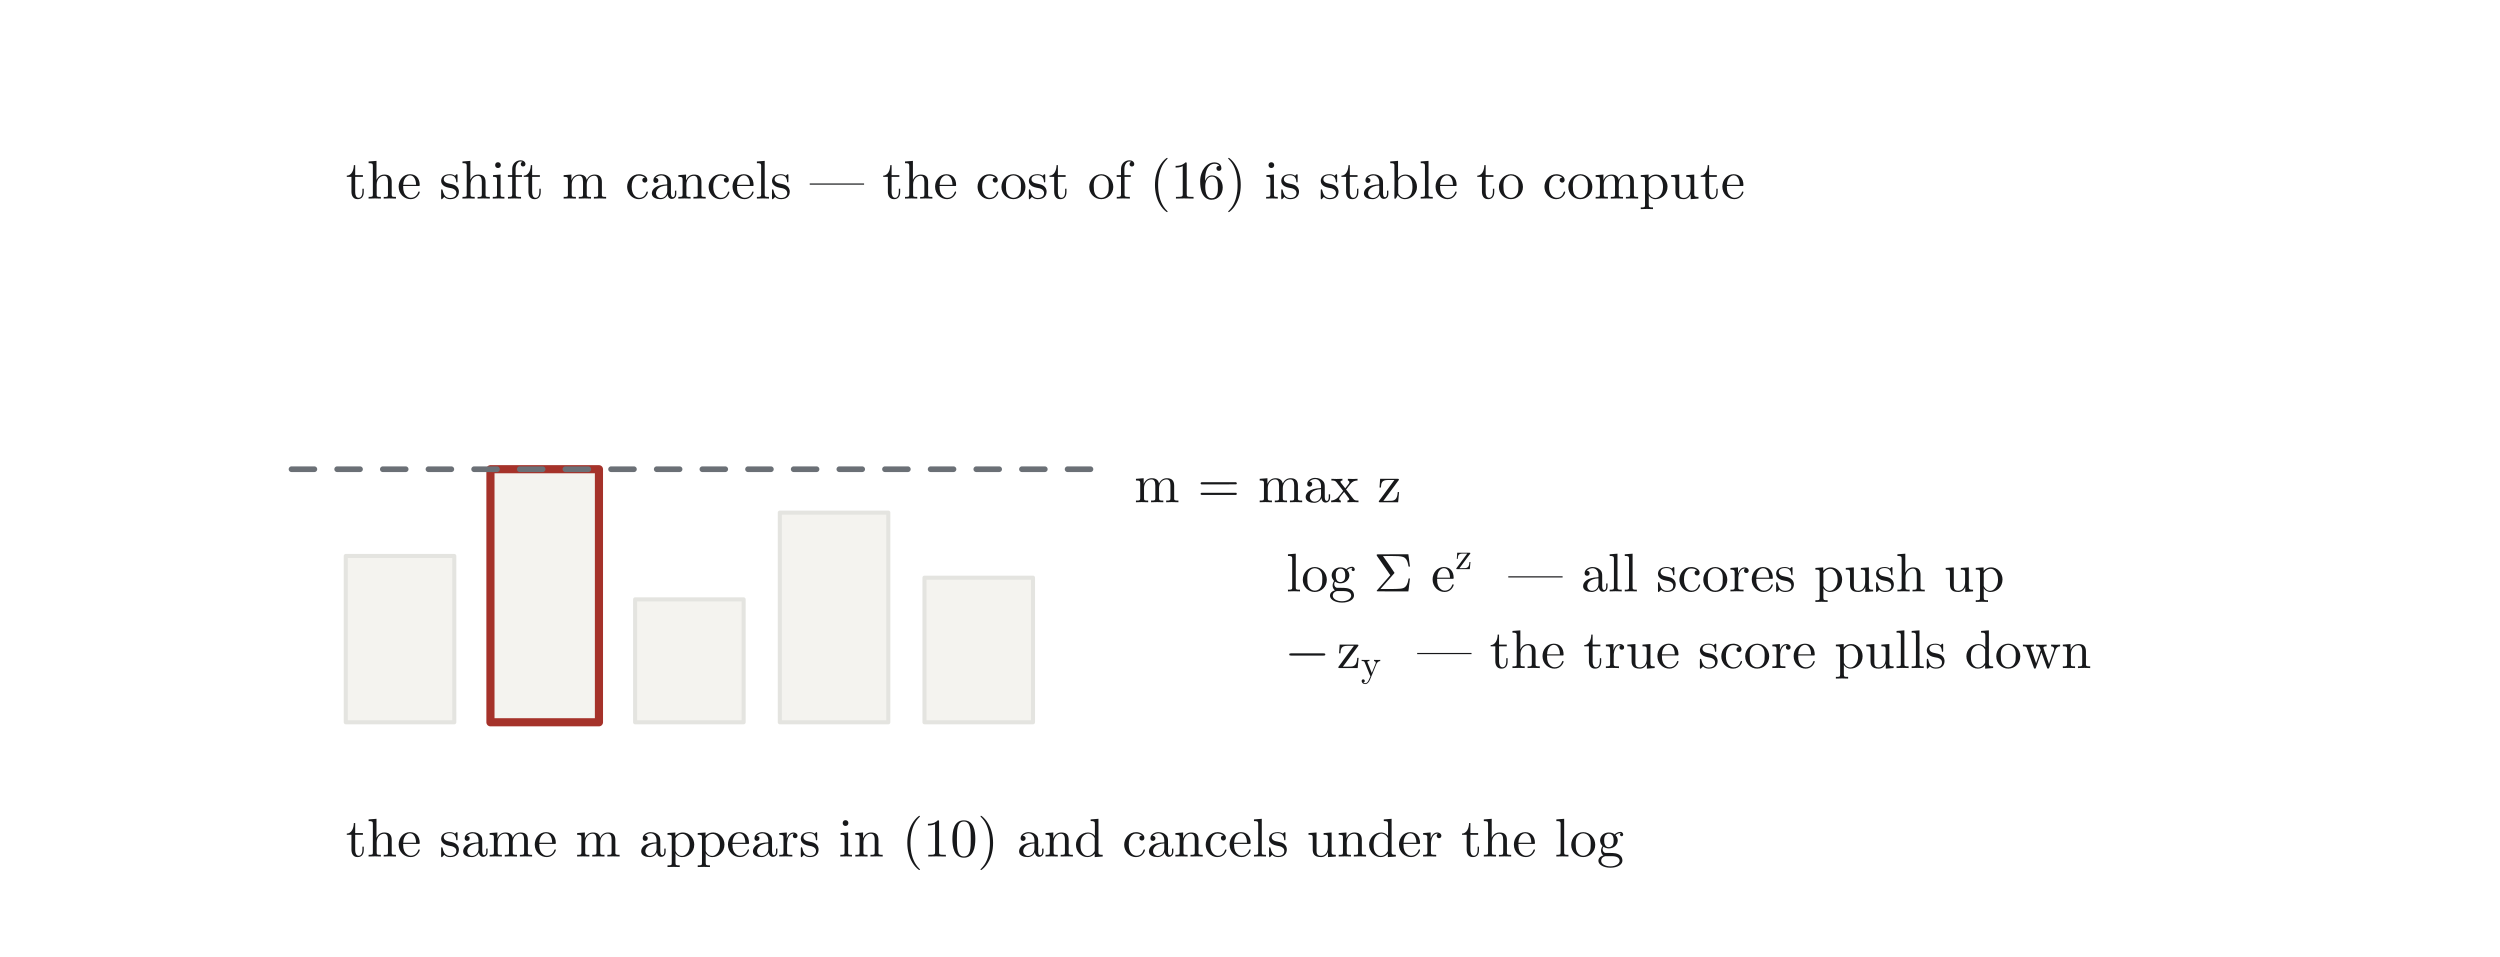
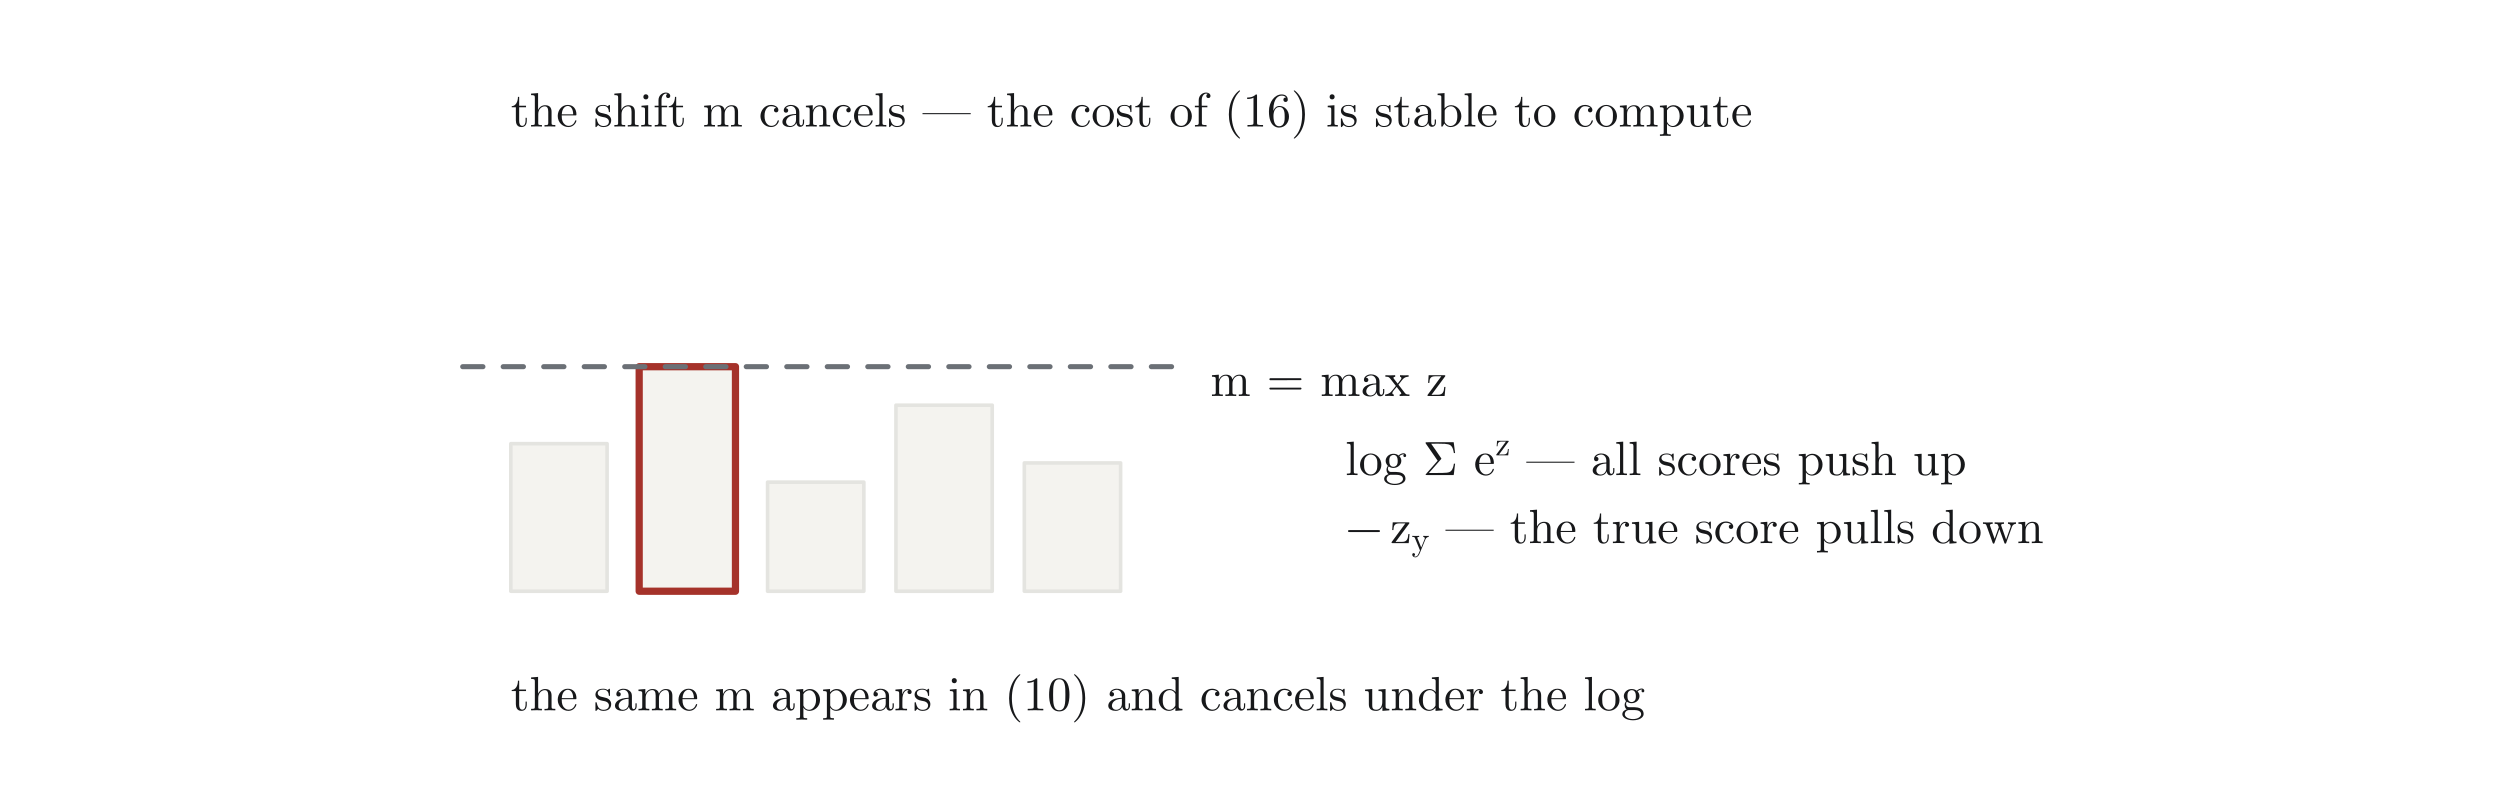
- <svg xmlns="http://www.w3.org/2000/svg" xmlns:xlink="http://www.w3.org/1999/xlink" width="460pt" height="176pt" viewBox="0 0 460 176">
+ <svg xmlns="http://www.w3.org/2000/svg" xmlns:xlink="http://www.w3.org/1999/xlink" width="518.4pt" height="168.0pt" viewBox="-42.3 10.3 518.4 168.0">
  <defs>
    <g>
      <g id="glyph-0-0">
        <path d="M 3.875 -3.062 L 3.875 -0.734 C 3.875 -0.359 3.766 -0.312 3.266 -0.312 L 3.094 -0.312 L 3.094 0 C 3.234 0 4 -0.031 4.219 -0.031 C 4.516 -0.031 5.109 0 5.344 0 L 5.344 -0.312 L 5.188 -0.312 C 4.688 -0.312 4.562 -0.359 4.562 -0.734 L 4.562 -2.609 C 4.562 -3.578 5.234 -4.203 5.922 -4.203 C 6.406 -4.203 6.656 -3.875 6.656 -3.125 L 6.656 -0.75 C 6.656 -0.344 6.547 -0.312 6.047 -0.312 L 5.875 -0.312 L 5.875 0 C 6.016 0 6.703 -0.031 6.891 -0.031 C 7.328 -0.031 7.906 0 8.125 0 L 8.125 -0.312 C 7.625 -0.312 7.344 -0.312 7.344 -0.625 L 7.344 -3.047 C 7.344 -4.062 6.812 -4.422 6 -4.422 C 5.297 -4.422 4.828 -4.031 4.547 -3.453 C 4.438 -4.094 3.953 -4.422 3.234 -4.422 C 2.484 -4.422 2.016 -4 1.734 -3.375 L 1.734 -4.422 L 0.312 -4.312 L 0.312 -4 C 1.047 -4 1.094 -3.906 1.094 -3.453 L 1.094 -0.688 C 1.094 -0.344 0.938 -0.312 0.484 -0.312 L 0.312 -0.312 L 0.312 0 C 0.562 0 1.156 -0.031 1.344 -0.031 C 1.766 -0.031 2.328 0 2.562 0 L 2.562 -0.312 C 1.906 -0.312 1.797 -0.312 1.797 -0.766 L 1.797 -2.625 C 1.797 -3.562 2.438 -4.203 3.141 -4.203 C 3.641 -4.203 3.875 -3.875 3.875 -3.062 Z M 3.875 -3.062 " />
      </g>
      <g id="glyph-0-1">
</g>
      <g id="glyph-0-2">
        <path d="M 0.547 -3.484 C 0.547 -3.375 0.625 -3.328 0.703 -3.281 L 3.875 -3.281 C 7.016 -3.281 7.062 -3.281 7.094 -3.297 C 7.125 -3.312 7.188 -3.359 7.203 -3.406 L 7.203 -3.547 C 7.172 -3.609 7.125 -3.656 7.047 -3.688 L 0.719 -3.688 C 0.609 -3.641 0.547 -3.578 0.547 -3.484 Z M 0.547 -1.547 C 0.547 -1.438 0.625 -1.375 0.719 -1.344 L 7.047 -1.344 C 7.125 -1.375 7.172 -1.406 7.203 -1.469 L 7.203 -1.609 C 7.188 -1.656 7.141 -1.703 7.094 -1.734 C 7.062 -1.734 7.047 -1.734 3.891 -1.734 L 0.703 -1.734 C 0.625 -1.703 0.547 -1.656 0.547 -1.547 Z M 0.547 -1.547 " />
      </g>
      <g id="glyph-0-3">
        <path d="M 3.953 -2.812 C 3.953 -3.234 3.922 -3.609 3.625 -3.906 C 3.266 -4.266 2.859 -4.484 2.141 -4.484 C 1.562 -4.484 0.719 -4.094 0.719 -3.359 C 0.719 -3.047 0.906 -2.875 1.188 -2.875 C 1.453 -2.875 1.641 -3.062 1.641 -3.344 C 1.641 -3.594 1.469 -3.797 1.125 -3.797 C 1.375 -4.094 1.812 -4.266 2.188 -4.266 C 2.719 -4.266 3.266 -3.828 3.266 -3.016 L 3.266 -2.609 C 1.047 -2.547 0.438 -1.625 0.438 -0.953 C 0.438 -0.125 1.391 0.109 2.016 0.109 C 2.562 0.109 3.125 -0.188 3.344 -0.766 C 3.344 -0.562 3.516 0.062 4.125 0.062 C 4.438 0.062 4.938 -0.156 4.938 -0.875 L 4.938 -1.453 L 4.688 -1.453 L 4.688 -0.875 C 4.688 -0.359 4.453 -0.25 4.344 -0.25 C 4.141 -0.25 3.953 -0.375 3.953 -0.938 Z M 3.266 -1.406 C 3.266 -0.516 2.625 -0.109 2.094 -0.109 C 1.547 -0.109 1.203 -0.531 1.203 -0.969 C 1.203 -1.453 1.562 -2.328 3.266 -2.406 Z M 3.266 -1.406 " />
      </g>
      <g id="glyph-0-4">
        <path d="M 2.719 -2.562 L 1.938 -3.562 C 1.859 -3.672 1.844 -3.703 1.844 -3.766 C 1.844 -3.906 2 -3.984 2.203 -4 L 2.203 -4.312 C 1.938 -4.312 1.469 -4.281 1.094 -4.281 C 0.734 -4.281 0.391 -4.297 0.172 -4.312 L 0.172 -4 C 0.625 -4 0.859 -3.984 1.094 -3.703 C 1.516 -3.156 1.922 -2.625 2.344 -2.094 L 1.891 -1.516 C 1.359 -0.875 1.359 -0.859 1.281 -0.797 C 1 -0.547 0.562 -0.328 0.125 -0.312 L 0.125 0 C 0.297 0 0.688 -0.031 0.984 -0.031 C 1.156 -0.031 1.625 0.016 1.859 0.016 C 1.875 0.016 1.875 0.016 1.906 0 L 1.906 -0.312 C 1.719 -0.328 1.609 -0.438 1.609 -0.594 C 1.609 -0.703 1.672 -0.875 1.812 -1.047 L 2.516 -1.891 L 3.422 -0.688 C 3.453 -0.625 3.469 -0.562 3.469 -0.531 C 3.469 -0.375 3.203 -0.312 3.125 -0.312 L 3.125 0 C 3.391 0 3.953 -0.031 4.188 -0.031 C 4.547 -0.031 4.938 0 5.156 0 L 5.156 -0.312 C 4.594 -0.312 4.438 -0.328 4.188 -0.656 C 3.75 -1.219 3.312 -1.797 2.875 -2.344 L 3.641 -3.312 C 4.172 -3.984 4.641 -3.969 4.984 -4 L 4.984 -4.312 C 4.797 -4.297 4.469 -4.281 4.141 -4.281 C 3.812 -4.281 3.438 -4.297 3.203 -4.312 L 3.203 -4 C 3.344 -3.984 3.484 -3.875 3.484 -3.688 C 3.484 -3.531 3.484 -3.531 2.719 -2.562 Z M 2.719 -2.562 " />
      </g>
      <g id="glyph-0-5">
        <path d="M 0.281 -0.125 C 0.281 -0.188 0.312 -0.25 0.375 -0.312 L 3.156 -4.094 L 1.969 -4.094 C 0.797 -4.094 0.734 -3.547 0.672 -2.703 L 0.422 -2.703 L 0.531 -4.312 L 3.812 -4.312 C 3.969 -4.312 3.984 -4.266 3.984 -4.188 C 3.984 -4.141 3.984 -4.125 3.969 -4.094 C 3.016 -2.812 2.062 -1.531 1.125 -0.25 L 2.516 -0.266 C 3.453 -0.266 3.703 -0.859 3.766 -1.875 L 4.016 -1.875 L 3.844 0 L 0.453 0 C 0.312 0 0.281 -0.047 0.281 -0.125 Z M 0.281 -0.125 " />
      </g>
      <g id="glyph-0-6">
        <path d="M 1.766 -0.766 C 1.766 -0.328 1.844 -0.312 2.547 -0.312 L 2.547 0 C 2.297 0 1.828 -0.031 1.438 -0.031 C 1.031 -0.031 0.578 0 0.328 0 L 0.328 -0.312 C 1 -0.312 1.109 -0.344 1.109 -0.703 L 1.109 -6.031 C 1.109 -6.5 0.891 -6.516 0.328 -6.516 L 0.328 -6.828 L 1.766 -6.938 Z M 1.766 -0.766 " />
      </g>
      <g id="glyph-0-7">
        <path d="M 2.5 -0.141 C 1.906 -0.141 1.438 -0.547 1.266 -1.047 C 1.156 -1.344 1.109 -1.703 1.109 -2.344 C 1.109 -2.984 1.188 -3.406 1.453 -3.734 C 1.672 -4 2.047 -4.266 2.469 -4.266 C 2.891 -4.266 3.344 -4.031 3.531 -3.734 C 3.797 -3.406 3.875 -2.984 3.875 -2.344 C 3.875 -1.703 3.844 -1.344 3.734 -1.047 C 3.547 -0.547 3.094 -0.141 2.5 -0.141 Z M 4.703 -2.141 C 4.703 -3.422 3.703 -4.484 2.5 -4.484 C 1.25 -4.484 0.281 -3.391 0.281 -2.141 C 0.281 -0.844 1.312 0.109 2.484 0.109 C 3.703 0.109 4.703 -0.875 4.703 -2.141 Z M 4.703 -2.141 " />
      </g>
      <g id="glyph-0-8">
        <path d="M 4.328 -4.531 C 3.969 -4.531 3.547 -4.344 3.281 -4.062 C 3.016 -4.266 2.688 -4.422 2.203 -4.422 C 1.234 -4.422 0.594 -3.688 0.594 -2.953 C 0.594 -2.516 0.812 -2.203 1.047 -1.922 C 0.875 -1.672 0.766 -1.406 0.766 -1.094 C 0.766 -0.547 1.109 -0.234 1.203 -0.203 C 0.422 0.047 0.281 0.484 0.281 0.797 C 0.281 1.453 1.156 2.062 2.5 2.062 C 3.828 2.062 4.703 1.469 4.703 0.766 C 4.703 0.375 4.562 0.062 4.344 -0.156 C 3.828 -0.656 3.016 -0.656 2.234 -0.656 L 1.625 -0.656 C 1.312 -0.656 1.062 -0.969 1.062 -1.344 C 1.062 -1.516 1.125 -1.688 1.234 -1.797 C 1.484 -1.625 1.781 -1.484 2.203 -1.484 C 3.125 -1.484 3.844 -2.156 3.844 -2.953 C 3.844 -3.297 3.703 -3.656 3.438 -3.922 C 3.578 -4.062 3.938 -4.312 4.312 -4.312 C 4.375 -4.312 4.438 -4.297 4.438 -4.297 C 4.344 -4.266 4.266 -4.188 4.266 -4.016 C 4.266 -3.859 4.406 -3.734 4.547 -3.734 C 4.75 -3.734 4.844 -3.875 4.844 -4.047 C 4.844 -4.219 4.703 -4.531 4.328 -4.531 Z M 3.094 -2.953 C 3.094 -2.438 3.016 -2.188 2.812 -1.969 C 2.656 -1.844 2.484 -1.719 2.203 -1.719 C 1.453 -1.719 1.344 -2.469 1.344 -2.953 C 1.344 -3.453 1.422 -3.719 1.625 -3.938 C 1.766 -4.062 1.953 -4.188 2.234 -4.188 C 2.984 -4.188 3.094 -3.406 3.094 -2.953 Z M 4.188 0.797 C 4.188 1.266 3.578 1.812 2.484 1.812 C 1.594 1.812 0.797 1.406 0.797 0.797 C 0.797 0.312 1.156 0.016 1.562 -0.062 L 2.734 -0.062 C 3.203 -0.062 4.188 0.016 4.188 0.797 Z M 4.188 0.797 " />
      </g>
      <g id="glyph-0-9">
        <path d="M 3.875 -1.156 C 3.562 -0.234 2.781 -0.141 2.547 -0.141 C 2.188 -0.141 1.953 -0.266 1.734 -0.453 C 1.312 -0.797 1.109 -1.344 1.109 -2.156 L 1.109 -2.312 L 3.969 -2.312 C 4.125 -2.312 4.156 -2.344 4.156 -2.516 C 4.156 -3.656 3.5 -4.484 2.359 -4.484 C 1.141 -4.484 0.281 -3.406 0.281 -2.203 C 0.281 -0.812 1.344 0.109 2.5 0.109 C 3.688 0.109 4.156 -0.984 4.156 -1.188 C 4.156 -1.25 4.125 -1.312 4.031 -1.312 C 3.953 -1.312 3.922 -1.266 3.875 -1.156 Z M 2.344 -4.266 C 3.359 -4.266 3.484 -2.953 3.484 -2.562 L 3.484 -2.531 L 1.125 -2.531 L 1.125 -2.594 C 1.203 -3.922 1.953 -4.266 2.344 -4.266 Z M 2.344 -4.266 " />
      </g>
      <g id="glyph-0-10">
        <path d="M 0 -2.562 L 10 -2.562 L 10 -2.781 L 0 -2.781 Z M 0 -2.562 " />
      </g>
      <g id="glyph-0-11">
        <path d="M 3.344 -4.312 L 3.344 -3.172 C 3.344 -3.031 3.328 -2.984 3.234 -2.984 C 3.109 -2.984 3.094 -3.047 3.094 -3.156 C 3.094 -3.312 3.047 -4.297 1.953 -4.297 C 1.125 -4.297 0.812 -3.938 0.812 -3.547 C 0.812 -3.125 1.156 -2.938 1.453 -2.844 C 1.906 -2.703 2.156 -2.719 2.609 -2.562 C 3.234 -2.344 3.594 -1.844 3.594 -1.297 C 3.594 -0.625 3.219 0.109 1.984 0.109 C 1.5 0.109 1.156 -0.047 0.891 -0.312 C 0.562 0.047 0.516 0.125 0.406 0.125 C 0.359 0.125 0.328 0.078 0.328 -0.094 L 0.328 -1.484 C 0.328 -1.656 0.359 -1.703 0.453 -1.703 C 0.547 -1.703 0.562 -1.672 0.594 -1.562 C 0.672 -1.203 0.781 -0.891 0.906 -0.688 C 1.234 -0.172 1.703 -0.109 1.984 -0.109 C 2.656 -0.109 3.125 -0.422 3.125 -1.016 C 3.125 -1.484 2.797 -1.734 2.359 -1.875 C 2.078 -1.953 1.375 -2.016 0.953 -2.266 C 0.625 -2.453 0.328 -2.781 0.328 -3.234 C 0.328 -3.766 0.656 -4.484 1.938 -4.484 C 2.375 -4.484 2.641 -4.359 2.875 -4.203 C 3.125 -4.453 3.156 -4.484 3.234 -4.484 C 3.297 -4.484 3.344 -4.469 3.344 -4.312 Z M 3.344 -4.312 " />
      </g>
      <g id="glyph-0-12">
        <path d="M 2.516 0.109 C 3.781 0.109 4.156 -1.031 4.156 -1.203 C 4.156 -1.266 4.094 -1.297 4.016 -1.297 C 3.938 -1.297 3.906 -1.266 3.891 -1.203 C 3.703 -0.594 3.312 -0.141 2.578 -0.141 C 1.984 -0.141 1.172 -0.656 1.172 -2.188 C 1.172 -2.984 1.344 -3.469 1.703 -3.875 C 1.938 -4.094 2.156 -4.219 2.5 -4.219 C 2.953 -4.219 3.375 -4.078 3.594 -3.859 C 3.203 -3.844 3.125 -3.562 3.125 -3.406 C 3.125 -3.141 3.297 -2.938 3.594 -2.938 C 3.844 -2.938 4.047 -3.125 4.047 -3.422 C 4.047 -4.094 3.25 -4.484 2.516 -4.484 C 1.219 -4.484 0.328 -3.344 0.328 -2.156 C 0.328 -1.062 1.156 0.109 2.516 0.109 Z M 2.516 0.109 " />
      </g>
      <g id="glyph-0-13">
        <path d="M 1.062 -0.734 C 1.062 -0.328 0.953 -0.312 0.281 -0.312 L 0.281 0 C 0.547 0 0.984 -0.031 1.438 -0.031 C 1.875 -0.031 2.484 0 2.688 0 L 2.688 -0.312 C 1.719 -0.312 1.719 -0.359 1.719 -0.875 L 1.719 -1.578 C 1.719 -2.422 1.719 -2.516 1.734 -2.594 C 1.875 -4.062 2.656 -4.203 2.875 -4.203 C 2.938 -4.203 2.953 -4.203 3.016 -4.188 C 2.875 -4.109 2.781 -3.984 2.781 -3.797 C 2.781 -3.516 2.984 -3.375 3.203 -3.375 C 3.375 -3.375 3.641 -3.469 3.641 -3.812 C 3.641 -4.156 3.312 -4.422 2.906 -4.422 C 2.266 -4.422 1.859 -3.906 1.672 -3.312 L 1.672 -4.422 L 0.281 -4.312 L 0.281 -4 L 0.406 -4 C 0.906 -3.969 1.016 -3.938 1.047 -3.609 C 1.062 -3.562 1.062 -3.078 1.062 -2.062 Z M 1.062 -0.734 " />
      </g>
      <g id="glyph-0-14">
        <path d="M 0.281 -4 C 0.984 -4 1.062 -3.953 1.062 -3.484 L 1.062 1.219 C 1.062 1.625 0.938 1.625 0.281 1.625 L 0.281 1.938 C 0.516 1.938 1.266 1.906 1.406 1.906 C 1.578 1.906 2.344 1.938 2.531 1.938 L 2.531 1.625 C 1.859 1.625 1.75 1.625 1.75 1.172 L 1.75 -0.594 C 1.906 -0.234 2.422 0.109 2.969 0.109 C 4.109 0.109 5.203 -0.781 5.203 -2.203 C 5.203 -3.375 4.266 -4.422 3.125 -4.422 C 2.734 -4.422 2.234 -4.344 1.719 -3.766 L 1.719 -4.422 L 0.281 -4.312 Z M 1.75 -1.016 L 1.75 -3.359 C 1.984 -3.797 2.438 -4.156 3.047 -4.156 C 3.672 -4.156 4.375 -3.469 4.375 -2.156 C 4.375 -0.766 3.547 -0.109 2.953 -0.109 C 2.156 -0.109 1.797 -0.828 1.75 -1.016 Z M 1.75 -1.016 " />
      </g>
      <g id="glyph-0-15">
        <path d="M 5.344 0 L 3.906 0.109 L 3.906 -0.797 C 3.703 -0.312 3.297 0.109 2.625 0.109 C 1.297 0.109 1.094 -0.594 1.094 -1.297 L 1.094 -3.312 C 1.094 -3.906 1.047 -4 0.453 -4 L 0.312 -4 L 0.312 -4.312 L 1.797 -4.422 L 1.797 -1.062 C 1.797 -0.562 1.875 -0.125 2.656 -0.125 C 3.312 -0.125 3.875 -0.703 3.875 -1.688 L 3.875 -3.547 C 3.875 -3.922 3.688 -4 3.234 -4 L 3.094 -4 L 3.094 -4.312 L 4.562 -4.422 L 4.562 -0.844 C 4.562 -0.438 4.656 -0.312 5.25 -0.312 L 5.344 -0.312 Z M 5.344 0 " />
      </g>
      <g id="glyph-0-16">
        <path d="M 3.203 -4.422 C 4.125 -4.422 4.562 -3.969 4.562 -3.047 L 4.562 -0.656 C 4.562 -0.312 4.766 -0.312 5.344 -0.312 L 5.344 0 C 5.109 0 4.547 -0.031 4.109 -0.031 C 3.938 -0.031 3.234 0 3.094 0 L 3.094 -0.312 C 3.125 -0.312 3.125 -0.297 3.156 -0.297 C 3.734 -0.297 3.875 -0.312 3.875 -0.734 L 3.875 -3.047 C 3.875 -3.844 3.641 -4.188 3.141 -4.188 C 2.609 -4.188 1.797 -3.703 1.797 -2.578 L 1.797 -0.766 C 1.797 -0.328 1.859 -0.312 2.562 -0.312 L 2.562 0 C 2.438 0 1.688 -0.031 1.5 -0.031 C 1.062 -0.031 0.547 0 0.312 0 L 0.312 -0.312 C 1.062 -0.312 1.094 -0.344 1.094 -0.781 L 1.094 -6 C 1.094 -6.453 0.984 -6.516 0.312 -6.516 L 0.312 -6.828 L 1.766 -6.938 L 1.766 -3.453 C 2.203 -4.375 2.953 -4.422 3.203 -4.422 Z M 3.203 -4.422 " />
      </g>
      <g id="glyph-0-17">
        <path d="M 3.062 -1.219 L 3.062 -1.812 L 3.312 -1.812 L 3.312 -1.219 C 3.312 -0.484 3 0.109 2.188 0.109 C 1.297 0.109 1.047 -0.625 1.047 -1.281 L 1.047 -4 L 0.188 -4 L 0.188 -4.219 C 1.062 -4.25 1.469 -5.172 1.484 -6.156 L 1.734 -6.156 L 1.734 -4.312 L 3.156 -4.312 L 3.156 -4 L 1.734 -4 L 1.734 -1.172 C 1.734 -0.656 1.906 -0.141 2.375 -0.141 C 2.875 -0.141 3.062 -0.703 3.062 -1.219 Z M 3.062 -1.219 " />
      </g>
      <g id="glyph-0-18">
        <path d="M 2.453 0.109 C 3.375 0.109 3.797 -0.547 3.797 -0.547 L 3.797 0.109 L 3.844 0.109 C 3.844 0.109 5.234 0 5.234 0 L 5.266 0 L 5.266 -0.312 L 5.156 -0.312 C 4.594 -0.312 4.484 -0.422 4.484 -0.812 L 4.484 -6.938 C 4.406 -6.938 3.047 -6.828 3.047 -6.828 L 3.047 -6.516 L 3.172 -6.516 C 3.688 -6.516 3.828 -6.422 3.828 -6.047 L 3.828 -3.812 C 3.5 -4.203 3.047 -4.422 2.562 -4.422 C 1.297 -4.422 0.344 -3.344 0.344 -2.156 C 0.344 -0.906 1.297 0.109 2.453 0.109 Z M 2.516 -0.109 C 2.156 -0.109 1.891 -0.266 1.656 -0.5 C 1.312 -0.891 1.172 -1.266 1.172 -2.141 C 1.172 -2.406 1.188 -2.953 1.391 -3.406 C 1.609 -3.859 2.109 -4.203 2.609 -4.203 C 3.125 -4.203 3.547 -3.906 3.797 -3.406 L 3.797 -1.016 C 3.719 -0.797 3.281 -0.109 2.516 -0.109 Z M 2.516 -0.109 " />
      </g>
      <g id="glyph-0-19">
        <path d="M 4.656 0.031 L 3.594 -2.906 L 2.547 0.016 C 2.516 0.094 2.453 0.109 2.391 0.109 C 2.344 0.109 2.25 0.094 2.219 0 L 0.891 -3.719 C 0.797 -3.984 0.578 -4 0.188 -4 L 0.188 -4.312 C 0.297 -4.312 0.906 -4.281 1.062 -4.281 C 1.438 -4.281 1.969 -4.312 2.203 -4.312 L 2.203 -4 C 1.891 -4 1.625 -3.953 1.625 -3.688 C 1.625 -3.656 2.594 -0.891 2.609 -0.891 L 3.469 -3.297 L 3.297 -3.766 C 3.203 -3.953 3.016 -4 2.609 -4 L 2.609 -4.312 C 2.781 -4.297 3.266 -4.281 3.516 -4.281 C 3.734 -4.281 4.266 -4.312 4.547 -4.312 L 4.547 -4 C 4.203 -4 3.953 -3.953 3.953 -3.734 C 3.953 -3.688 3.953 -3.656 3.984 -3.594 L 4.984 -0.75 L 5.922 -3.375 C 5.938 -3.422 5.938 -3.469 5.938 -3.531 C 5.938 -3.797 5.703 -4 5.375 -4 L 5.375 -4.312 C 5.484 -4.312 6.156 -4.281 6.328 -4.281 C 6.641 -4.281 6.875 -4.297 7.031 -4.312 L 7.031 -4 C 6.594 -4 6.312 -3.703 6.203 -3.406 L 4.984 0.016 C 4.953 0.094 4.844 0.109 4.828 0.109 C 4.781 0.109 4.688 0.094 4.656 0.031 Z M 4.656 0.031 " />
      </g>
      <g id="glyph-0-20">
        <path d="M 4.562 -3.016 C 4.562 -4.031 4.094 -4.422 3.188 -4.422 C 2.438 -4.422 1.969 -3.922 1.734 -3.375 L 1.734 -4.422 L 0.312 -4.312 L 0.312 -4 L 0.453 -4 C 1.094 -4 1.094 -3.812 1.094 -3.406 L 1.094 -0.734 C 1.094 -0.312 0.984 -0.312 0.312 -0.312 L 0.312 0 C 0.547 0 1.203 -0.031 1.438 -0.031 C 1.625 -0.031 2.438 0 2.562 0 L 2.562 -0.312 C 1.906 -0.312 1.797 -0.328 1.797 -0.719 L 1.797 -2.578 C 1.797 -3.594 2.484 -4.188 3.141 -4.188 C 3.594 -4.188 3.875 -3.875 3.875 -3.156 L 3.875 -0.719 C 3.875 -0.312 3.766 -0.312 3.094 -0.312 L 3.094 0 C 3.328 -0.016 3.875 -0.031 4.312 -0.031 C 4.5 -0.031 5.219 -0.016 5.344 0 L 5.344 -0.312 L 5.172 -0.312 C 4.625 -0.312 4.562 -0.422 4.562 -0.672 Z M 4.562 -3.016 " />
      </g>
      <g id="glyph-0-21">
        <path d="M 0.328 0 L 0.328 -0.312 C 0.938 -0.312 1.109 -0.312 1.109 -0.688 L 1.109 -3.484 C 1.109 -3.938 1 -4 0.375 -4 L 0.375 -4.312 L 1.766 -4.422 L 1.766 -0.688 C 1.766 -0.312 1.922 -0.312 2.469 -0.312 L 2.469 0 C 2.234 0 1.812 -0.031 1.422 -0.031 C 1.062 -0.031 0.562 0 0.328 0 Z M 1.297 -5.625 C 1.594 -5.625 1.812 -5.844 1.812 -6.156 C 1.812 -6.5 1.547 -6.688 1.281 -6.688 C 1.016 -6.688 0.766 -6.516 0.766 -6.156 C 0.766 -5.906 0.906 -5.625 1.297 -5.625 Z M 1.297 -5.625 " />
      </g>
      <g id="glyph-0-22">
        <path d="M 1.562 -2.5 C 1.562 -4.125 1.922 -5.516 2.609 -6.531 C 2.797 -6.797 3.016 -7.062 3.25 -7.297 C 3.375 -7.406 3.297 -7.594 3.062 -7.422 C 2.594 -7.062 2.219 -6.609 1.906 -6.094 C 1.312 -5.109 0.984 -3.875 0.984 -2.5 C 0.984 -1.125 1.312 0.109 1.906 1.094 C 2.219 1.625 2.594 2.062 3.062 2.422 C 3.297 2.594 3.375 2.422 3.25 2.297 C 3.016 2.062 2.797 1.812 2.609 1.531 C 1.922 0.516 1.562 -0.875 1.562 -2.5 Z M 1.562 -2.5 " />
      </g>
      <g id="glyph-0-23">
        <path d="M 4.188 0 L 4.188 -0.312 C 2.984 -0.312 2.938 -0.344 2.938 -0.797 L 2.938 -6.484 C 2.938 -6.609 2.906 -6.656 2.797 -6.656 L 2.703 -6.656 C 2.406 -6.391 1.984 -6.016 0.891 -6.016 L 0.891 -5.703 C 1.703 -5.703 2.094 -5.906 2.203 -5.984 L 2.203 -0.797 C 2.203 -0.375 2.172 -0.312 0.953 -0.312 L 0.953 0 C 1.172 0 2.156 -0.031 2.422 -0.031 C 3.047 -0.031 3.828 0 4.188 0 Z M 4.188 0 " />
      </g>
      <g id="glyph-0-24">
        <path d="M 1.219 -3.234 C 1.219 -4.844 1.234 -6.438 2.5 -6.438 C 3.766 -6.438 3.766 -4.844 3.766 -3.234 C 3.766 -1.625 3.766 -0.016 2.5 -0.016 C 1.234 -0.016 1.219 -1.625 1.219 -3.234 Z M 0.391 -3.234 C 0.391 -1.75 0.703 0.219 2.5 0.219 C 4.297 0.219 4.609 -1.75 4.609 -3.234 C 4.609 -4.734 4.297 -6.656 2.5 -6.656 C 0.703 -6.656 0.391 -4.734 0.391 -3.234 Z M 0.391 -3.234 " />
      </g>
      <g id="glyph-0-25">
        <path d="M 2.297 -2.5 C 2.297 -4.125 1.953 -5.516 1.266 -6.531 C 1.062 -6.812 0.859 -7.062 0.625 -7.297 C 0.484 -7.422 0.578 -7.594 0.812 -7.422 C 1.266 -7.062 1.656 -6.609 1.953 -6.094 C 2.562 -5.109 2.875 -3.875 2.875 -2.5 C 2.875 -1.125 2.562 0.109 1.953 1.094 C 1.656 1.609 1.266 2.062 0.812 2.422 C 0.578 2.594 0.484 2.422 0.625 2.297 C 0.859 2.062 1.062 1.812 1.266 1.531 C 1.953 0.516 2.297 -0.875 2.297 -2.5 Z M 2.297 -2.5 " />
      </g>
      <g id="glyph-0-26">
        <path d="M 1.781 -0.703 L 1.781 -4 L 2.922 -4 L 2.922 -4.312 L 1.75 -4.312 L 1.75 -5.484 C 1.75 -6.344 2.25 -6.828 2.656 -6.828 C 2.875 -6.828 3 -6.766 3 -6.766 C 2.953 -6.75 2.703 -6.656 2.703 -6.344 C 2.703 -6.234 2.734 -5.906 3.125 -5.906 C 3.406 -5.906 3.562 -6.094 3.562 -6.344 C 3.562 -6.75 3.172 -7.047 2.672 -7.047 C 1.938 -7.047 1.125 -6.484 1.125 -5.469 L 1.125 -4.312 L 0.328 -4.312 L 0.328 -4 L 1.125 -4 L 1.125 -0.734 C 1.125 -0.344 0.984 -0.312 0.484 -0.312 L 0.344 -0.312 L 0.344 0 C 0.578 0 1.047 -0.031 1.484 -0.031 C 1.938 -0.031 2.453 -0.016 2.75 0 L 2.75 -0.312 L 2.609 -0.312 C 1.891 -0.312 1.781 -0.375 1.781 -0.703 Z M 1.781 -0.703 " />
      </g>
      <g id="glyph-0-27">
        <path d="M 3.047 -6.406 C 3.484 -6.406 3.75 -6.281 3.953 -6.016 C 3.906 -6.016 3.875 -6.016 3.875 -6.016 C 3.75 -6.016 3.406 -5.969 3.406 -5.562 C 3.406 -5.266 3.594 -5.094 3.875 -5.094 C 3.891 -5.094 4.312 -5.109 4.312 -5.562 C 4.312 -6.297 3.766 -6.656 3.031 -6.656 C 1.625 -6.656 0.406 -5.156 0.406 -3.156 C 0.406 -0.016 1.984 0.219 2.484 0.219 C 3.766 0.219 4.562 -0.844 4.562 -2.047 C 4.562 -3.281 3.734 -4.266 2.562 -4.266 C 2.016 -4.266 1.594 -3.938 1.312 -3.281 L 1.312 -3.359 C 1.312 -6.125 2.562 -6.406 3.047 -6.406 Z M 1.344 -2.203 C 1.344 -3.094 1.688 -4.047 2.562 -4.047 C 3.672 -4.047 3.672 -2.734 3.672 -1.938 C 3.672 -1.391 3.672 -0.062 2.5 -0.062 C 1.734 -0.062 1.344 -0.859 1.344 -2.203 Z M 1.344 -2.203 " />
      </g>
      <g id="glyph-0-28">
        <path d="M 1.719 -3.766 L 1.719 -6.938 L 1.703 -6.938 C 1.641 -6.938 0.344 -6.828 0.281 -6.828 L 0.281 -6.516 L 0.406 -6.516 C 0.875 -6.5 1 -6.438 1.047 -6.203 C 1.047 -6.156 1.047 -6 1.062 -3.094 L 1.047 0 L 1.312 0 L 1.672 -0.625 C 2.109 0.016 2.625 0.109 2.984 0.109 C 4.125 0.109 5.203 -0.844 5.203 -2.141 C 5.203 -3.438 4.219 -4.422 3.094 -4.422 C 2.719 -4.422 2.203 -4.328 1.719 -3.766 Z M 2.953 -0.109 C 2.703 -0.109 2.297 -0.172 1.906 -0.688 C 1.828 -0.797 1.75 -0.906 1.75 -1.078 L 1.75 -3.312 C 1.75 -3.484 2.234 -4.203 3.047 -4.203 C 3.516 -4.203 4.375 -3.797 4.375 -2.25 C 4.375 -1.812 4.359 -1.062 3.953 -0.594 C 3.719 -0.344 3.406 -0.109 2.953 -0.109 Z M 2.953 -0.109 " />
      </g>
      <g id="glyph-1-0">
</g>
      <g id="glyph-1-1">
        <path d="M 6.656 -2.328 L 6.656 -2.375 L 6.531 -2.375 C 6.453 -2.375 6.406 -2.375 6.406 -2.359 C 6.344 -1.984 6.281 -1.297 5.797 -0.828 C 5.391 -0.469 4.922 -0.438 2.609 -0.438 L 1.234 -0.438 L 2.516 -1.891 C 3.203 -2.688 3.797 -3.359 3.812 -3.375 C 3.812 -3.406 3.812 -3.422 3.812 -3.438 C 3.812 -3.453 3.328 -4.156 2.766 -4.984 C 2.188 -5.812 1.703 -6.484 1.703 -6.5 C 1.703 -6.516 1.938 -6.516 3.047 -6.516 C 3.938 -6.5 4.453 -6.5 4.531 -6.484 C 5.125 -6.438 5.438 -6.359 5.672 -6.203 C 5.984 -5.984 6.203 -5.594 6.312 -5.047 C 6.344 -4.953 6.406 -4.594 6.406 -4.578 C 6.406 -4.562 6.453 -4.562 6.531 -4.562 L 6.656 -4.562 L 6.656 -4.609 C 6.641 -4.656 6.406 -6.734 6.375 -6.797 L 6.375 -6.828 L 3.516 -6.828 C 0.984 -6.828 0.625 -6.828 0.609 -6.812 C 0.562 -6.797 0.547 -6.75 0.547 -6.672 C 0.547 -6.594 0.547 -6.594 0.594 -6.531 L 3.047 -2.984 L 1.812 -1.578 C 1.125 -0.812 0.562 -0.172 0.562 -0.156 C 0.547 -0.125 0.547 -0.094 0.562 -0.062 C 0.594 0 0.344 0 3.516 0 L 6.375 0 L 6.375 -0.047 C 6.438 -0.203 6.609 -2.172 6.656 -2.328 Z M 6.656 -2.328 " />
      </g>
      <g id="glyph-1-2">
        <path d="M 7.203 -2.5 C 7.203 -2.703 7.016 -2.703 6.875 -2.703 L 0.891 -2.703 C 0.75 -2.703 0.562 -2.703 0.562 -2.5 C 0.562 -2.297 0.75 -2.297 0.906 -2.297 L 6.875 -2.297 C 7.016 -2.297 7.203 -2.297 7.203 -2.5 Z M 7.203 -2.5 " />
      </g>
      <g id="glyph-2-0">
        <path d="M 0.203 -0.094 C 0.203 -0.141 0.219 -0.172 0.266 -0.219 L 2.219 -2.859 L 1.375 -2.859 C 0.562 -2.859 0.516 -2.484 0.469 -1.891 L 0.297 -1.891 L 0.375 -3.016 L 2.672 -3.016 C 2.781 -3.016 2.797 -2.984 2.797 -2.922 C 2.797 -2.891 2.781 -2.891 2.781 -2.875 C 2.109 -1.969 1.453 -1.078 0.781 -0.172 L 1.766 -0.188 C 2.422 -0.188 2.594 -0.609 2.625 -1.312 L 2.812 -1.312 L 2.688 0 L 0.312 0 C 0.219 0 0.203 -0.031 0.203 -0.094 Z M 0.203 -0.094 " />
      </g>
      <g id="glyph-2-1">
        <path d="M 2.719 -2.359 L 2 -0.609 L 1.203 -2.562 C 1.188 -2.578 1.188 -2.594 1.188 -2.625 C 1.188 -2.719 1.281 -2.797 1.578 -2.797 L 1.578 -3.016 C 1.391 -3.016 0.891 -3 0.828 -3 C 0.562 -3 0.281 -3.016 0.141 -3.016 L 0.141 -2.797 C 0.469 -2.797 0.609 -2.797 0.703 -2.562 L 1.75 0 L 1.609 0.312 C 1.406 0.812 1.219 1.281 0.766 1.281 C 0.641 1.281 0.516 1.219 0.453 1.156 C 0.609 1.141 0.719 1.016 0.719 0.875 C 0.719 0.641 0.547 0.562 0.422 0.562 C 0.312 0.562 0.141 0.641 0.141 0.875 C 0.141 1.156 0.391 1.438 0.781 1.438 C 1.219 1.438 1.5 1.047 1.672 0.641 L 2.891 -2.328 C 3.031 -2.625 3.297 -2.797 3.562 -2.797 L 3.562 -3.016 C 3.5 -3.016 3.172 -3 3.094 -3 C 2.859 -3 2.562 -3.016 2.422 -3.016 L 2.422 -2.797 C 2.688 -2.797 2.812 -2.578 2.719 -2.359 Z M 2.719 -2.359 " />
      </g>
    </g>
  </defs>
  <rect x="-46" y="-17.6" width="552" height="211.2" fill="rgb(100%, 100%, 100%)" fill-opacity="1" />
  <path fill-rule="nonzero" fill="rgb(95.686%, 95.294%, 93.725%)" fill-opacity="1" stroke-width="0.75" stroke-linecap="round" stroke-linejoin="round" stroke="rgb(89.412%, 89.412%, 87.843%)" stroke-opacity="1" stroke-miterlimit="10" d="M 63.621 102.301 L 83.59 102.301 L 83.59 132.898 L 63.621 132.898 Z M 63.621 102.301 " />
  <path fill-rule="nonzero" fill="rgb(95.686%, 95.294%, 93.725%)" fill-opacity="1" stroke-width="0.75" stroke-linecap="round" stroke-linejoin="round" stroke="rgb(89.412%, 89.412%, 87.843%)" stroke-opacity="1" stroke-miterlimit="10" d="M 90.242 86.336 L 110.207 86.336 L 110.207 132.898 L 90.242 132.898 Z M 90.242 86.336 " />
  <path fill-rule="nonzero" fill="rgb(95.686%, 95.294%, 93.725%)" fill-opacity="1" stroke-width="0.75" stroke-linecap="round" stroke-linejoin="round" stroke="rgb(89.412%, 89.412%, 87.843%)" stroke-opacity="1" stroke-miterlimit="10" d="M 116.863 110.281 L 136.828 110.281 L 136.828 132.898 L 116.863 132.898 Z M 116.863 110.281 " />
  <path fill-rule="nonzero" fill="rgb(95.686%, 95.294%, 93.725%)" fill-opacity="1" stroke-width="0.75" stroke-linecap="round" stroke-linejoin="round" stroke="rgb(89.412%, 89.412%, 87.843%)" stroke-opacity="1" stroke-miterlimit="10" d="M 143.484 94.32 L 163.449 94.32 L 163.449 132.898 L 143.484 132.898 Z M 143.484 94.32 " />
  <path fill-rule="nonzero" fill="rgb(95.686%, 95.294%, 93.725%)" fill-opacity="1" stroke-width="0.75" stroke-linecap="round" stroke-linejoin="round" stroke="rgb(89.412%, 89.412%, 87.843%)" stroke-opacity="1" stroke-miterlimit="10" d="M 170.105 106.293 L 190.07 106.293 L 190.07 132.898 L 170.105 132.898 Z M 170.105 106.293 " />
  <path fill="none" stroke-width="1.5" stroke-linecap="round" stroke-linejoin="round" stroke="rgb(64.706%, 19.608%, 16.471%)" stroke-opacity="1" stroke-miterlimit="10" d="M 90.242 86.336 L 110.207 86.336 L 110.207 132.898 L 90.242 132.898 Z M 90.242 86.336 " />
  <path fill="none" stroke-width="1.05" stroke-linecap="round" stroke-linejoin="round" stroke="rgb(41.961%, 43.922%, 46.275%)" stroke-opacity="1" stroke-dasharray="4.2 4.2" stroke-miterlimit="10" d="M 53.641 86.336 L 203.379 86.336 " />
  <g fill="rgb(9.02%, 9.412%, 10.196%)" fill-opacity="1">
    <use xlink:href="#glyph-0-0" x="208.703" y="92.414" />
    <use xlink:href="#glyph-0-1" x="217.033" y="92.414" />
    <use xlink:href="#glyph-0-2" x="220.363" y="92.414" />
    <use xlink:href="#glyph-0-1" x="228.143" y="92.414" />
    <use xlink:href="#glyph-0-0" x="231.473" y="92.414" />
    <use xlink:href="#glyph-0-3" x="239.803" y="92.414" />
    <use xlink:href="#glyph-0-4" x="244.803" y="92.414" />
    <use xlink:href="#glyph-0-1" x="250.083" y="92.414" />
    <use xlink:href="#glyph-0-5" x="253.413" y="92.414" />
  </g>
  <g fill="rgb(9.02%, 9.412%, 10.196%)" fill-opacity="1">
    <use xlink:href="#glyph-0-6" x="236.656" y="108.816" />
  </g>
  <g fill="rgb(9.02%, 9.412%, 10.196%)" fill-opacity="1">
    <use xlink:href="#glyph-0-7" x="239.434" y="108.816" />
  </g>
  <g fill="rgb(9.02%, 9.412%, 10.196%)" fill-opacity="1">
    <use xlink:href="#glyph-0-8" x="244.434" y="108.816" />
  </g>
  <g fill="rgb(9.02%, 9.412%, 10.196%)" fill-opacity="1">
    <use xlink:href="#glyph-1-0" x="249.434" y="108.816" />
  </g>
  <g fill="rgb(9.02%, 9.412%, 10.196%)" fill-opacity="1">
    <use xlink:href="#glyph-1-1" x="252.766" y="108.816" />
  </g>
  <g fill="rgb(9.02%, 9.412%, 10.196%)" fill-opacity="1">
    <use xlink:href="#glyph-1-0" x="259.984" y="108.816" />
  </g>
  <g fill="rgb(9.02%, 9.412%, 10.196%)" fill-opacity="1">
    <use xlink:href="#glyph-0-9" x="263.316" y="108.816" />
  </g>
  <g fill="rgb(9.02%, 9.412%, 10.196%)" fill-opacity="1">
    <use xlink:href="#glyph-2-0" x="267.754" y="104.723" />
  </g>
  <g fill="rgb(9.02%, 9.412%, 10.196%)" fill-opacity="1">
    <use xlink:href="#glyph-1-0" x="270.863" y="108.816" />
  </g>
  <g fill="rgb(9.02%, 9.412%, 10.196%)" fill-opacity="1">
-     <use xlink:href="#glyph-0-1" x="274.191" y="108.816" />
-     <use xlink:href="#glyph-0-10" x="277.521" y="108.816" />
-     <use xlink:href="#glyph-0-1" x="287.521" y="108.816" />
-     <use xlink:href="#glyph-0-3" x="290.851" y="108.816" />
-     <use xlink:href="#glyph-0-6" x="295.851" y="108.816" />
-     <use xlink:href="#glyph-0-6" x="298.631" y="108.816" />
-     <use xlink:href="#glyph-0-1" x="301.411" y="108.816" />
-     <use xlink:href="#glyph-0-11" x="304.741" y="108.816" />
-     <use xlink:href="#glyph-0-12" x="308.681" y="108.816" />
-     <use xlink:href="#glyph-0-7" x="313.121" y="108.816" />
-     <use xlink:href="#glyph-0-13" x="318.121" y="108.816" />
-     <use xlink:href="#glyph-0-9" x="322.041" y="108.816" />
-     <use xlink:href="#glyph-0-11" x="326.481" y="108.816" />
-     <use xlink:href="#glyph-0-1" x="330.421" y="108.816" />
-     <use xlink:href="#glyph-0-14" x="333.751" y="108.816" />
-     <use xlink:href="#glyph-0-15" x="339.311" y="108.816" />
-     <use xlink:href="#glyph-0-11" x="344.871" y="108.816" />
-     <use xlink:href="#glyph-0-16" x="348.811" y="108.816" />
-     <use xlink:href="#glyph-0-1" x="354.371" y="108.816" />
-     <use xlink:href="#glyph-0-15" x="357.701" y="108.816" />
-     <use xlink:href="#glyph-0-14" x="363.261" y="108.816" />
+     <use xlink:href="#glyph-0-10" x="274.191" y="108.816" />
+     <use xlink:href="#glyph-0-1" x="284.191" y="108.816" />
+     <use xlink:href="#glyph-0-3" x="287.521" y="108.816" />
+     <use xlink:href="#glyph-0-6" x="292.521" y="108.816" />
+     <use xlink:href="#glyph-0-6" x="295.301" y="108.816" />
+     <use xlink:href="#glyph-0-1" x="298.081" y="108.816" />
+     <use xlink:href="#glyph-0-11" x="301.411" y="108.816" />
+     <use xlink:href="#glyph-0-12" x="305.351" y="108.816" />
+     <use xlink:href="#glyph-0-7" x="309.791" y="108.816" />
+     <use xlink:href="#glyph-0-13" x="314.791" y="108.816" />
+     <use xlink:href="#glyph-0-9" x="318.711" y="108.816" />
+     <use xlink:href="#glyph-0-11" x="323.151" y="108.816" />
+     <use xlink:href="#glyph-0-1" x="327.091" y="108.816" />
+     <use xlink:href="#glyph-0-14" x="330.421" y="108.816" />
+     <use xlink:href="#glyph-0-15" x="335.981" y="108.816" />
+     <use xlink:href="#glyph-0-11" x="341.541" y="108.816" />
+     <use xlink:href="#glyph-0-16" x="345.481" y="108.816" />
+     <use xlink:href="#glyph-0-1" x="351.041" y="108.816" />
+     <use xlink:href="#glyph-0-15" x="354.371" y="108.816" />
+     <use xlink:href="#glyph-0-14" x="359.931" y="108.816" />
  </g>
  <g fill="rgb(9.02%, 9.412%, 10.196%)" fill-opacity="1">
    <use xlink:href="#glyph-1-2" x="236.656" y="122.922" />
  </g>
  <g fill="rgb(9.02%, 9.412%, 10.196%)" fill-opacity="1">
    <use xlink:href="#glyph-0-5" x="245.965" y="122.922" />
  </g>
  <g fill="rgb(9.02%, 9.412%, 10.196%)" fill-opacity="1">
    <use xlink:href="#glyph-2-1" x="250.402" y="124.434" />
  </g>
  <g fill="rgb(9.02%, 9.412%, 10.196%)" fill-opacity="1">
    <use xlink:href="#glyph-1-0" x="254.098" y="122.922" />
  </g>
  <g fill="rgb(9.02%, 9.412%, 10.196%)" fill-opacity="1">
-     <use xlink:href="#glyph-0-1" x="257.43" y="122.922" />
-     <use xlink:href="#glyph-0-10" x="260.76" y="122.922" />
-     <use xlink:href="#glyph-0-1" x="270.76" y="122.922" />
-     <use xlink:href="#glyph-0-17" x="274.09" y="122.922" />
-     <use xlink:href="#glyph-0-16" x="277.98" y="122.922" />
-     <use xlink:href="#glyph-0-9" x="283.54" y="122.922" />
-     <use xlink:href="#glyph-0-1" x="287.98" y="122.922" />
-     <use xlink:href="#glyph-0-17" x="291.31" y="122.922" />
-     <use xlink:href="#glyph-0-13" x="295.2" y="122.922" />
-     <use xlink:href="#glyph-0-15" x="299.12" y="122.922" />
-     <use xlink:href="#glyph-0-9" x="304.68" y="122.922" />
-     <use xlink:href="#glyph-0-1" x="309.12" y="122.922" />
-     <use xlink:href="#glyph-0-11" x="312.45" y="122.922" />
-     <use xlink:href="#glyph-0-12" x="316.39" y="122.922" />
-     <use xlink:href="#glyph-0-7" x="320.83" y="122.922" />
-     <use xlink:href="#glyph-0-13" x="325.83" y="122.922" />
-     <use xlink:href="#glyph-0-9" x="329.75" y="122.922" />
-     <use xlink:href="#glyph-0-1" x="334.19" y="122.922" />
-     <use xlink:href="#glyph-0-14" x="337.52" y="122.922" />
-     <use xlink:href="#glyph-0-15" x="343.08" y="122.922" />
-     <use xlink:href="#glyph-0-6" x="348.64" y="122.922" />
-     <use xlink:href="#glyph-0-6" x="351.42" y="122.922" />
-     <use xlink:href="#glyph-0-11" x="354.2" y="122.922" />
-     <use xlink:href="#glyph-0-1" x="358.14" y="122.922" />
-     <use xlink:href="#glyph-0-18" x="361.47" y="122.922" />
-     <use xlink:href="#glyph-0-7" x="367.03" y="122.922" />
-     <use xlink:href="#glyph-0-19" x="372.03" y="122.922" />
-     <use xlink:href="#glyph-0-20" x="379.25" y="122.922" />
+     <use xlink:href="#glyph-0-10" x="257.43" y="122.922" />
+     <use xlink:href="#glyph-0-1" x="267.43" y="122.922" />
+     <use xlink:href="#glyph-0-17" x="270.76" y="122.922" />
+     <use xlink:href="#glyph-0-16" x="274.65" y="122.922" />
+     <use xlink:href="#glyph-0-9" x="280.21" y="122.922" />
+     <use xlink:href="#glyph-0-1" x="284.65" y="122.922" />
+     <use xlink:href="#glyph-0-17" x="287.98" y="122.922" />
+     <use xlink:href="#glyph-0-13" x="291.87" y="122.922" />
+     <use xlink:href="#glyph-0-15" x="295.79" y="122.922" />
+     <use xlink:href="#glyph-0-9" x="301.35" y="122.922" />
+     <use xlink:href="#glyph-0-1" x="305.79" y="122.922" />
+     <use xlink:href="#glyph-0-11" x="309.12" y="122.922" />
+     <use xlink:href="#glyph-0-12" x="313.06" y="122.922" />
+     <use xlink:href="#glyph-0-7" x="317.5" y="122.922" />
+     <use xlink:href="#glyph-0-13" x="322.5" y="122.922" />
+     <use xlink:href="#glyph-0-9" x="326.42" y="122.922" />
+     <use xlink:href="#glyph-0-1" x="330.86" y="122.922" />
+     <use xlink:href="#glyph-0-14" x="334.19" y="122.922" />
+     <use xlink:href="#glyph-0-15" x="339.75" y="122.922" />
+     <use xlink:href="#glyph-0-6" x="345.31" y="122.922" />
+     <use xlink:href="#glyph-0-6" x="348.09" y="122.922" />
+     <use xlink:href="#glyph-0-11" x="350.87" y="122.922" />
+     <use xlink:href="#glyph-0-1" x="354.81" y="122.922" />
+     <use xlink:href="#glyph-0-18" x="358.14" y="122.922" />
+     <use xlink:href="#glyph-0-7" x="363.7" y="122.922" />
+     <use xlink:href="#glyph-0-19" x="368.7" y="122.922" />
+     <use xlink:href="#glyph-0-20" x="375.92" y="122.922" />
  </g>
  <g fill="rgb(9.02%, 9.412%, 10.196%)" fill-opacity="1">
    <use xlink:href="#glyph-0-17" x="63.621" y="157.598" />
    <use xlink:href="#glyph-0-16" x="67.511" y="157.598" />
    <use xlink:href="#glyph-0-9" x="73.071" y="157.598" />
    <use xlink:href="#glyph-0-1" x="77.511" y="157.598" />
    <use xlink:href="#glyph-0-11" x="80.841" y="157.598" />
    <use xlink:href="#glyph-0-3" x="84.781" y="157.598" />
    <use xlink:href="#glyph-0-0" x="89.781" y="157.598" />
    <use xlink:href="#glyph-0-9" x="98.111" y="157.598" />
    <use xlink:href="#glyph-0-1" x="102.551" y="157.598" />
    <use xlink:href="#glyph-0-0" x="105.881" y="157.598" />
    <use xlink:href="#glyph-0-1" x="114.211" y="157.598" />
    <use xlink:href="#glyph-0-3" x="117.541" y="157.598" />
    <use xlink:href="#glyph-0-14" x="122.541" y="157.598" />
    <use xlink:href="#glyph-0-14" x="128.101" y="157.598" />
    <use xlink:href="#glyph-0-9" x="133.661" y="157.598" />
    <use xlink:href="#glyph-0-3" x="138.101" y="157.598" />
    <use xlink:href="#glyph-0-13" x="143.101" y="157.598" />
    <use xlink:href="#glyph-0-11" x="147.021" y="157.598" />
    <use xlink:href="#glyph-0-1" x="150.961" y="157.598" />
    <use xlink:href="#glyph-0-21" x="154.291" y="157.598" />
    <use xlink:href="#glyph-0-20" x="157.071" y="157.598" />
    <use xlink:href="#glyph-0-1" x="162.631" y="157.598" />
    <use xlink:href="#glyph-0-22" x="165.961" y="157.598" />
    <use xlink:href="#glyph-0-23" x="169.851" y="157.598" />
    <use xlink:href="#glyph-0-24" x="174.851" y="157.598" />
    <use xlink:href="#glyph-0-25" x="179.851" y="157.598" />
    <use xlink:href="#glyph-0-1" x="183.741" y="157.598" />
    <use xlink:href="#glyph-0-3" x="187.071" y="157.598" />
    <use xlink:href="#glyph-0-20" x="192.071" y="157.598" />
    <use xlink:href="#glyph-0-18" x="197.631" y="157.598" />
    <use xlink:href="#glyph-0-1" x="203.191" y="157.598" />
    <use xlink:href="#glyph-0-12" x="206.521" y="157.598" />
    <use xlink:href="#glyph-0-3" x="210.961" y="157.598" />
    <use xlink:href="#glyph-0-20" x="215.961" y="157.598" />
    <use xlink:href="#glyph-0-12" x="221.521" y="157.598" />
    <use xlink:href="#glyph-0-9" x="225.961" y="157.598" />
    <use xlink:href="#glyph-0-6" x="230.401" y="157.598" />
    <use xlink:href="#glyph-0-11" x="233.181" y="157.598" />
    <use xlink:href="#glyph-0-1" x="237.121" y="157.598" />
    <use xlink:href="#glyph-0-15" x="240.451" y="157.598" />
    <use xlink:href="#glyph-0-20" x="246.011" y="157.598" />
    <use xlink:href="#glyph-0-18" x="251.571" y="157.598" />
    <use xlink:href="#glyph-0-9" x="257.131" y="157.598" />
    <use xlink:href="#glyph-0-13" x="261.571" y="157.598" />
    <use xlink:href="#glyph-0-1" x="265.491" y="157.598" />
    <use xlink:href="#glyph-0-17" x="268.821" y="157.598" />
    <use xlink:href="#glyph-0-16" x="272.711" y="157.598" />
    <use xlink:href="#glyph-0-9" x="278.271" y="157.598" />
    <use xlink:href="#glyph-0-1" x="282.711" y="157.598" />
    <use xlink:href="#glyph-0-6" x="286.041" y="157.598" />
    <use xlink:href="#glyph-0-7" x="288.821" y="157.598" />
    <use xlink:href="#glyph-0-8" x="293.821" y="157.598" />
  </g>
  <g fill="rgb(9.02%, 9.412%, 10.196%)" fill-opacity="1">
    <use xlink:href="#glyph-0-17" x="63.621" y="36.539" />
    <use xlink:href="#glyph-0-16" x="67.511" y="36.539" />
    <use xlink:href="#glyph-0-9" x="73.071" y="36.539" />
    <use xlink:href="#glyph-0-1" x="77.511" y="36.539" />
    <use xlink:href="#glyph-0-11" x="80.841" y="36.539" />
    <use xlink:href="#glyph-0-16" x="84.781" y="36.539" />
    <use xlink:href="#glyph-0-21" x="90.341" y="36.539" />
    <use xlink:href="#glyph-0-26" x="93.121" y="36.539" />
    <use xlink:href="#glyph-0-17" x="96.181" y="36.539" />
    <use xlink:href="#glyph-0-1" x="100.071" y="36.539" />
    <use xlink:href="#glyph-0-0" x="103.401" y="36.539" />
    <use xlink:href="#glyph-0-1" x="111.731" y="36.539" />
    <use xlink:href="#glyph-0-12" x="115.061" y="36.539" />
    <use xlink:href="#glyph-0-3" x="119.501" y="36.539" />
    <use xlink:href="#glyph-0-20" x="124.501" y="36.539" />
    <use xlink:href="#glyph-0-12" x="130.061" y="36.539" />
    <use xlink:href="#glyph-0-9" x="134.501" y="36.539" />
    <use xlink:href="#glyph-0-6" x="138.941" y="36.539" />
    <use xlink:href="#glyph-0-11" x="141.721" y="36.539" />
    <use xlink:href="#glyph-0-1" x="145.661" y="36.539" />
    <use xlink:href="#glyph-0-10" x="148.991" y="36.539" />
    <use xlink:href="#glyph-0-1" x="158.991" y="36.539" />
    <use xlink:href="#glyph-0-17" x="162.321" y="36.539" />
    <use xlink:href="#glyph-0-16" x="166.211" y="36.539" />
    <use xlink:href="#glyph-0-9" x="171.771" y="36.539" />
    <use xlink:href="#glyph-0-1" x="176.211" y="36.539" />
    <use xlink:href="#glyph-0-12" x="179.541" y="36.539" />
    <use xlink:href="#glyph-0-7" x="183.981" y="36.539" />
    <use xlink:href="#glyph-0-11" x="188.981" y="36.539" />
    <use xlink:href="#glyph-0-17" x="192.921" y="36.539" />
    <use xlink:href="#glyph-0-1" x="196.811" y="36.539" />
    <use xlink:href="#glyph-0-7" x="200.141" y="36.539" />
    <use xlink:href="#glyph-0-26" x="205.141" y="36.539" />
    <use xlink:href="#glyph-0-1" x="208.201" y="36.539" />
    <use xlink:href="#glyph-0-22" x="211.531" y="36.539" />
    <use xlink:href="#glyph-0-23" x="215.421" y="36.539" />
    <use xlink:href="#glyph-0-27" x="220.421" y="36.539" />
    <use xlink:href="#glyph-0-25" x="225.421" y="36.539" />
    <use xlink:href="#glyph-0-1" x="229.311" y="36.539" />
    <use xlink:href="#glyph-0-21" x="232.641" y="36.539" />
    <use xlink:href="#glyph-0-11" x="235.421" y="36.539" />
    <use xlink:href="#glyph-0-1" x="239.361" y="36.539" />
    <use xlink:href="#glyph-0-11" x="242.691" y="36.539" />
    <use xlink:href="#glyph-0-17" x="246.631" y="36.539" />
    <use xlink:href="#glyph-0-3" x="250.521" y="36.539" />
    <use xlink:href="#glyph-0-28" x="255.521" y="36.539" />
    <use xlink:href="#glyph-0-6" x="261.081" y="36.539" />
    <use xlink:href="#glyph-0-9" x="263.861" y="36.539" />
    <use xlink:href="#glyph-0-1" x="268.301" y="36.539" />
    <use xlink:href="#glyph-0-17" x="271.631" y="36.539" />
    <use xlink:href="#glyph-0-7" x="275.521" y="36.539" />
    <use xlink:href="#glyph-0-1" x="280.521" y="36.539" />
    <use xlink:href="#glyph-0-12" x="283.851" y="36.539" />
    <use xlink:href="#glyph-0-7" x="288.291" y="36.539" />
    <use xlink:href="#glyph-0-0" x="293.291" y="36.539" />
    <use xlink:href="#glyph-0-14" x="301.621" y="36.539" />
    <use xlink:href="#glyph-0-15" x="307.181" y="36.539" />
    <use xlink:href="#glyph-0-17" x="312.741" y="36.539" />
    <use xlink:href="#glyph-0-9" x="316.631" y="36.539" />
  </g>
</svg>
